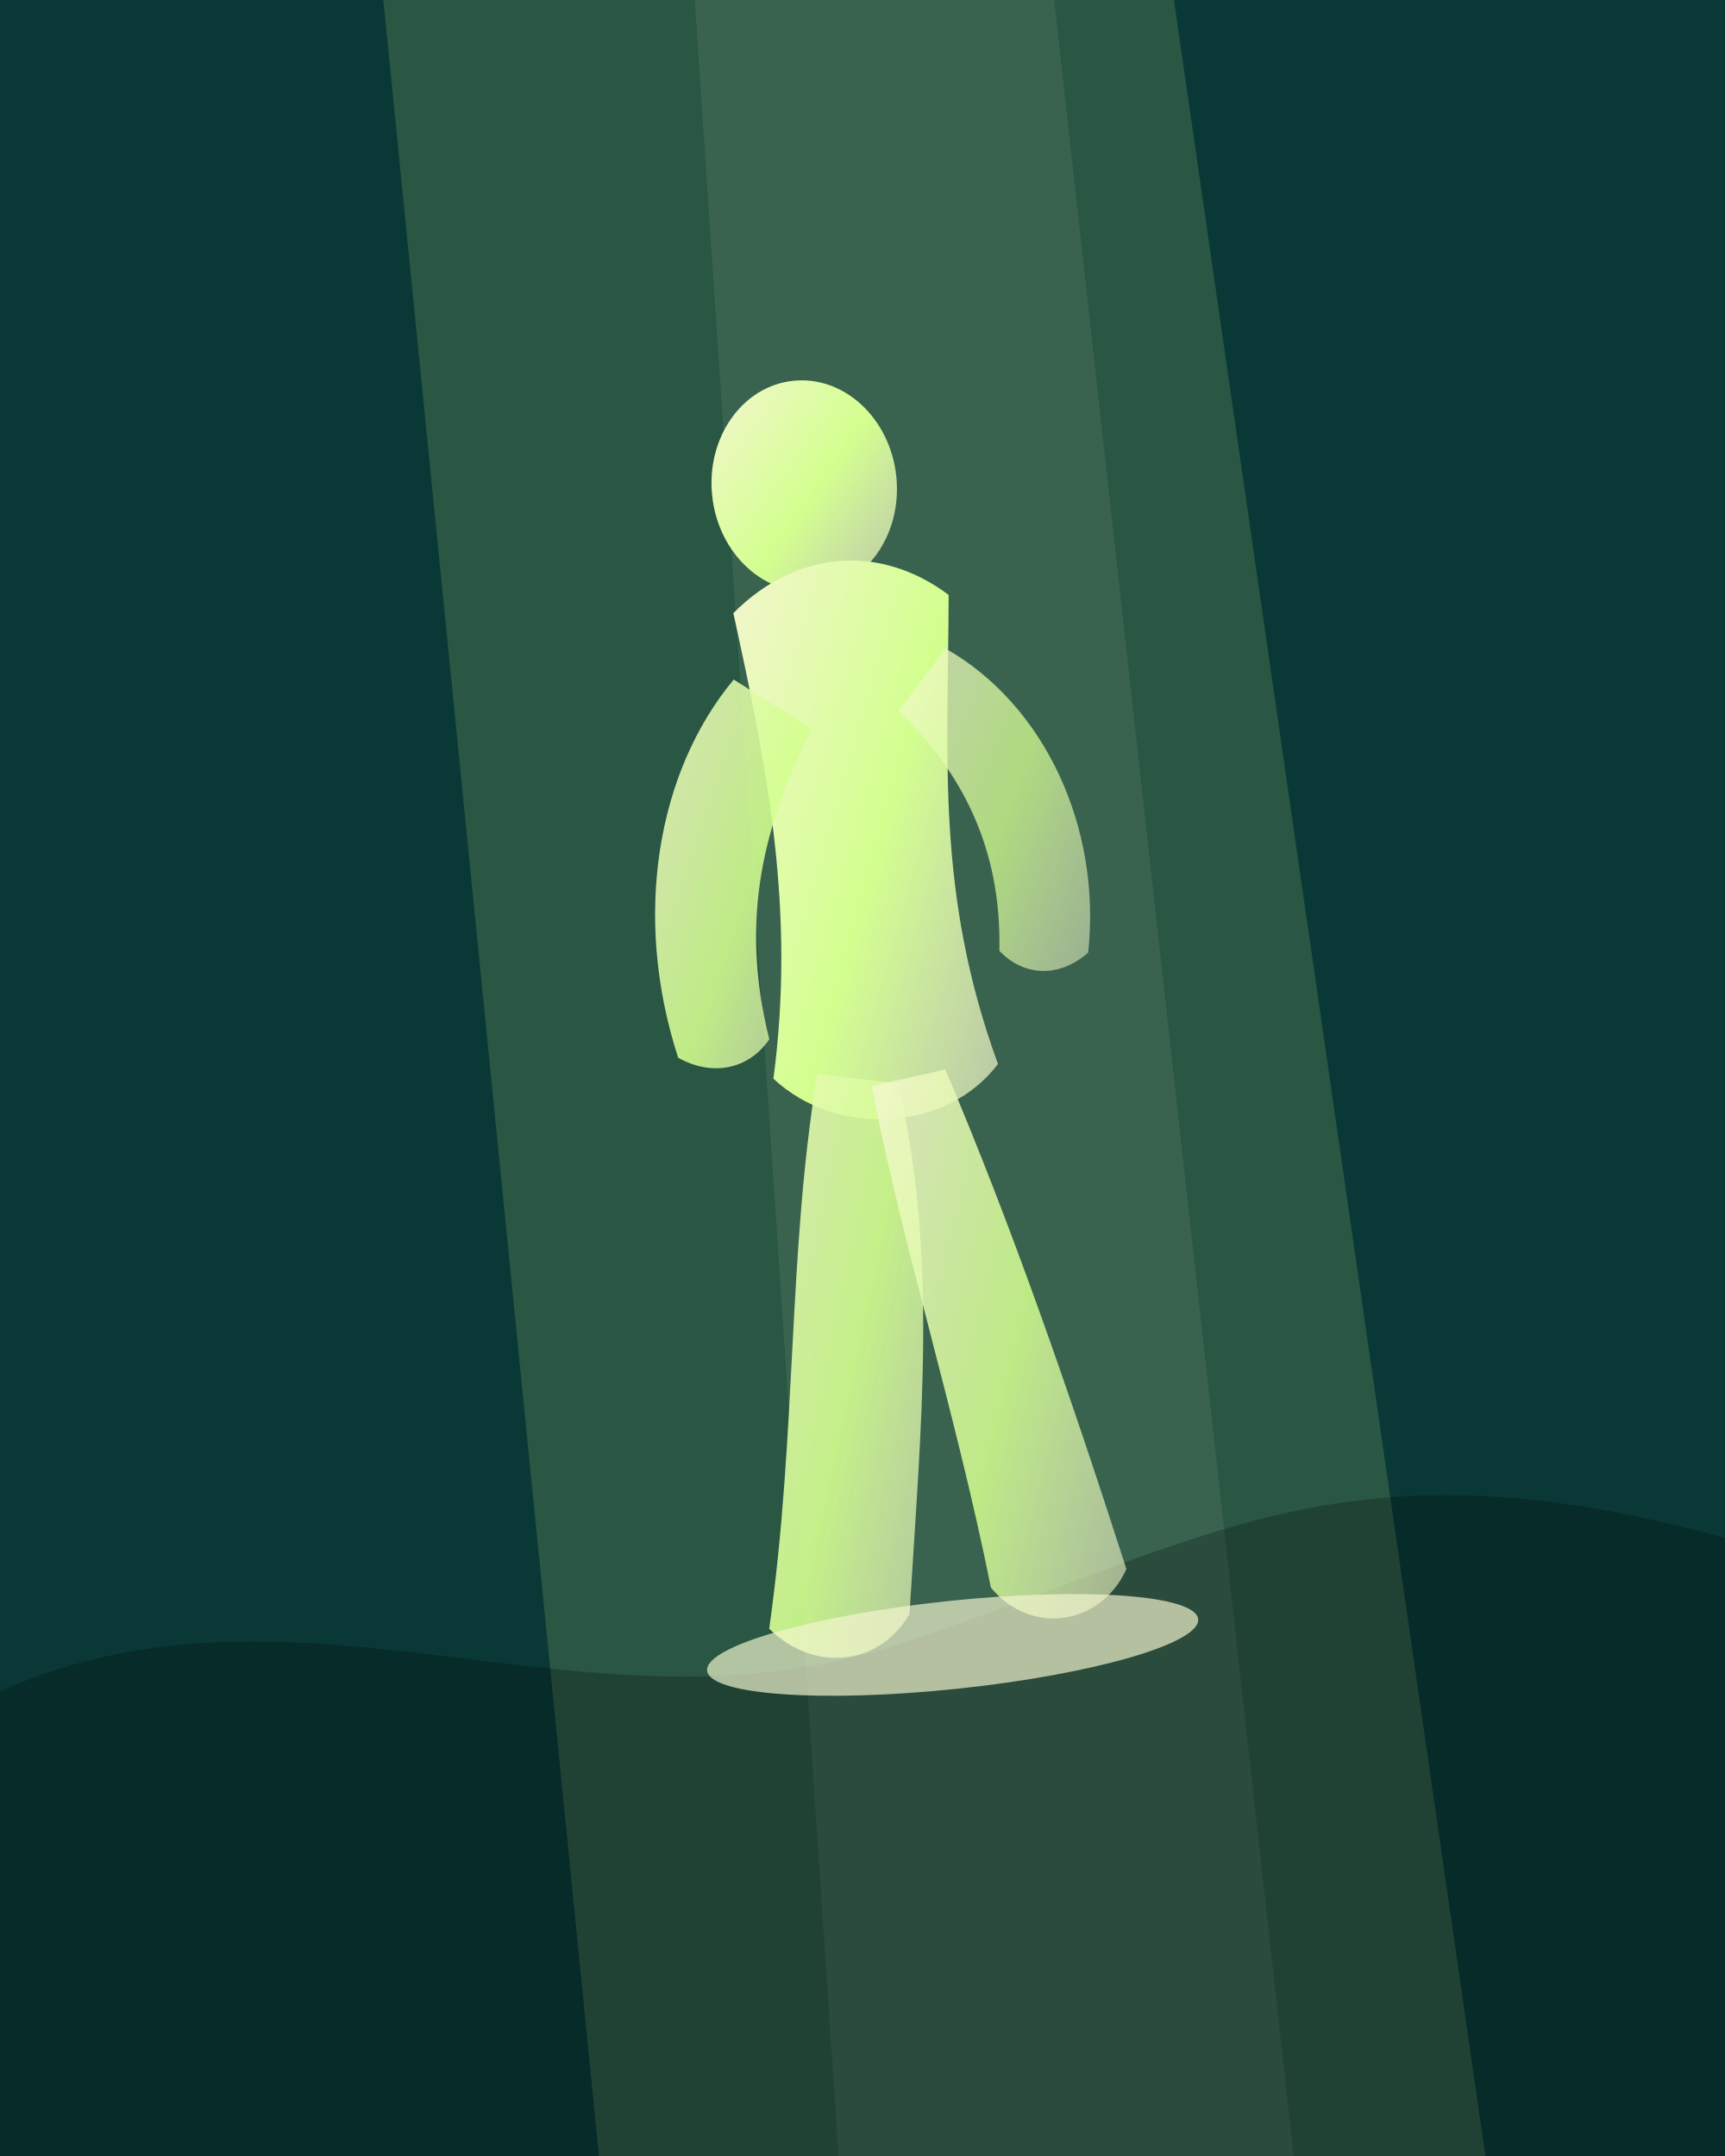
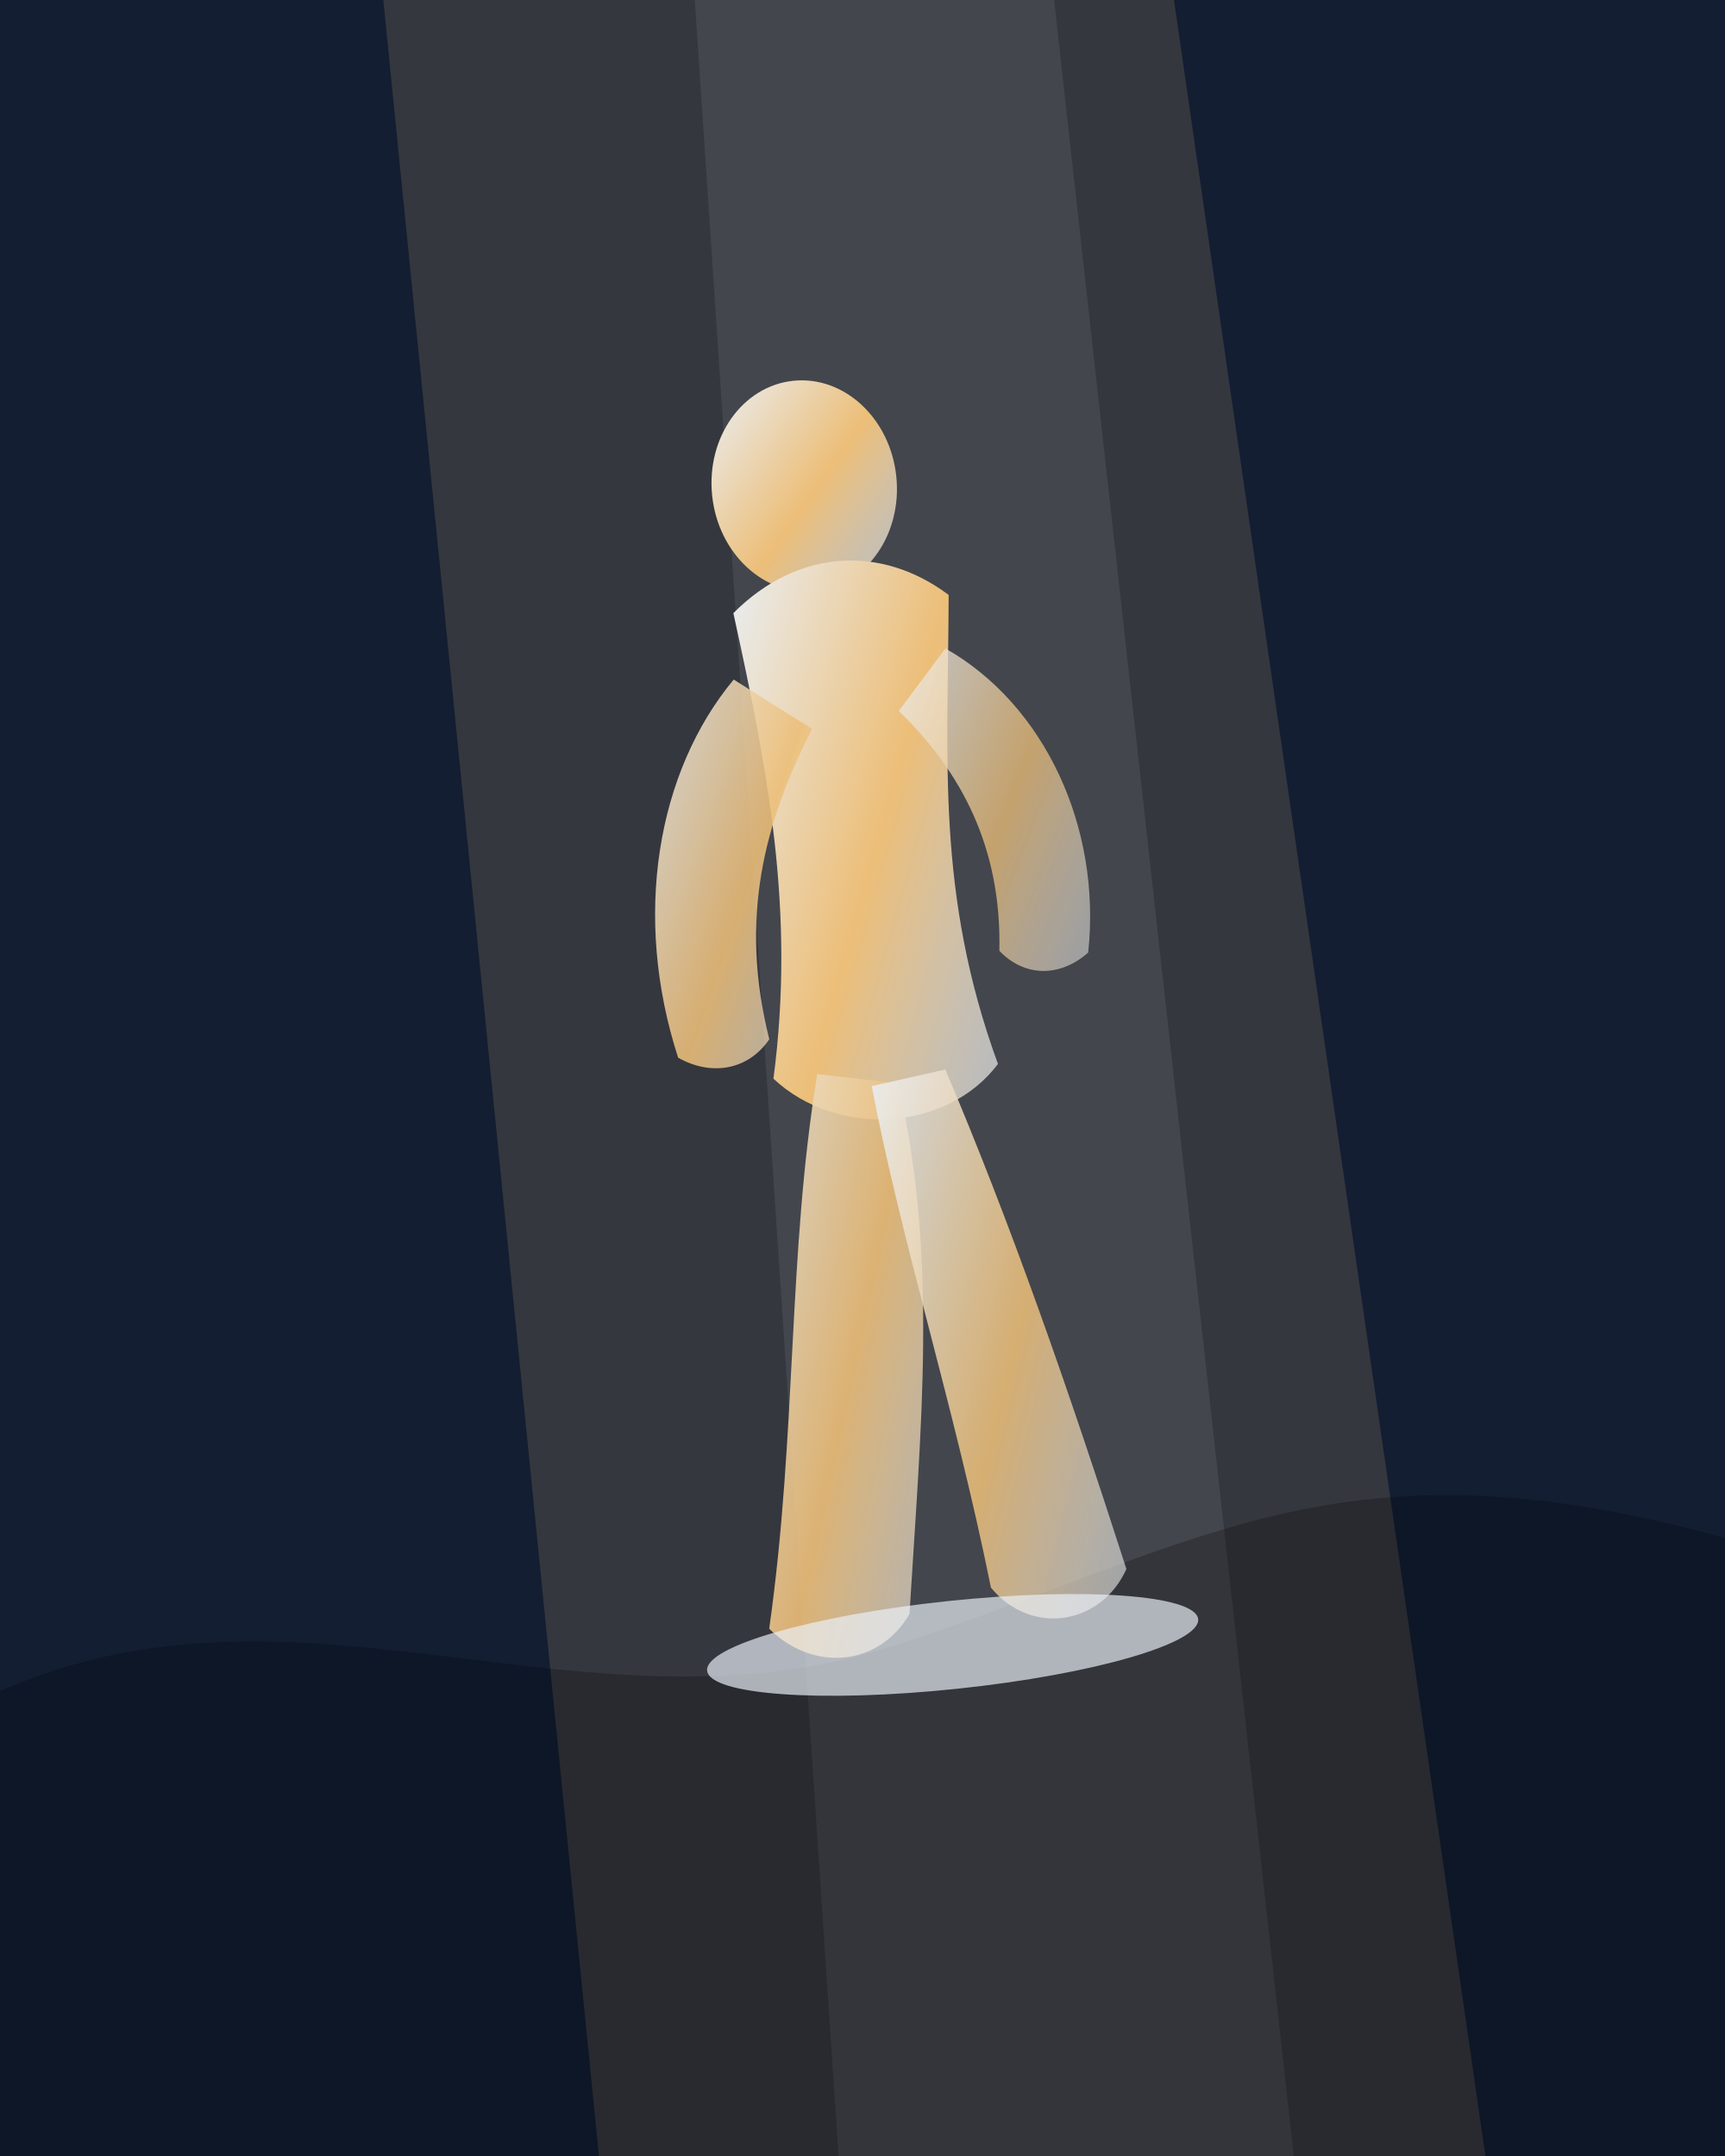
<svg xmlns="http://www.w3.org/2000/svg" viewBox="0 0 720 900" role="img" aria-labelledby="title desc">
  <defs>
    <radialGradient id="halo" cx="50%" cy="28%" r="45%">
-       <stop offset="0" stop-color="#d3ff8f" stop-opacity=".82" />
-       <stop offset=".36" stop-color="#d3ff8f" stop-opacity=".22" />
-       <stop offset="1" stop-color="#051918" stop-opacity="0" />
+       <stop offset="0" stop-color="#ECBE78" stop-opacity=".82" />
+       <stop offset=".36" stop-color="#ECBE78" stop-opacity=".22" />
+       <stop offset="1" stop-color="#0C1322" stop-opacity="0" />
    </radialGradient>
    <linearGradient id="figure" x1="0" y1="0" x2="1" y2="1">
-       <stop offset="0" stop-color="#f4f6cf" />
-       <stop offset=".54" stop-color="#d3ff8f" />
-       <stop offset="1" stop-color="#f4f6cf" stop-opacity=".68" />
+       <stop offset="0" stop-color="#EAF0F7" />
+       <stop offset=".54" stop-color="#ECBE78" />
+       <stop offset="1" stop-color="#EAF0F7" stop-opacity=".68" />
    </linearGradient>
    <filter id="soft">
      <feGaussianBlur stdDeviation="14" />
    </filter>
  </defs>
-   <rect width="720" height="900" fill="#051918" />
-   <rect width="720" height="900" fill="#116b67" opacity=".38" />
-   <path d="M160 0 L490 0 L620 900 L250 900 Z" fill="#d3ff8f" opacity=".16" />
-   <path d="M290 0 L440 0 L540 900 L350 900 Z" fill="#f4f6cf" opacity=".08" />
+   <rect width="720" height="900" fill="#0C1322" />
+   <rect width="720" height="900" fill="#20304E" opacity=".38" />
+   <path d="M160 0 L490 0 L620 900 L250 900 Z" fill="#ECBE78" opacity=".16" />
+   <path d="M290 0 L440 0 L540 900 L350 900 Z" fill="#EAF0F7" opacity=".08" />
  <path d="M0 706 C126 650 246 730 376 686 C504 644 560 598 720 642 L720 900 L0 900 Z" fill="#000" opacity=".24" />
  <g transform="translate(250 160) rotate(-6 120 260) scale(0.92)">
    <ellipse cx="118" cy="44" rx="42" ry="48" fill="url(#figure)" />
    <path d="M80 98 C112 72 150 74 178 100 C170 174 158 234 178 314 C152 342 102 340 76 310 C94 235 88 170 80 98Z" fill="url(#figure)" />
    <path d="M77 128 C38 166 20 230 34 296 C48 306 65 305 76 292 C68 236 84 194 110 154Z" fill="url(#figure)" opacity=".88" />
    <path d="M174 124 C216 154 236 212 224 268 C210 278 194 276 184 263 C190 216 175 180 150 150Z" fill="url(#figure)" opacity=".76" />
    <path d="M96 310 C74 390 70 470 48 558 C66 580 96 580 112 558 C126 474 142 398 132 318Z" fill="url(#figure)" opacity=".9" />
    <path d="M154 314 C176 386 194 462 212 548 C198 572 166 574 150 550 C142 466 126 390 120 318Z" fill="url(#figure)" opacity=".86" />
-     <ellipse cx="130" cy="574" rx="112" ry="20" fill="#f4f6cf" opacity=".68" />
+     <ellipse cx="130" cy="574" rx="112" ry="20" fill="#EAF0F7" opacity=".68" />
  </g>
</svg>
